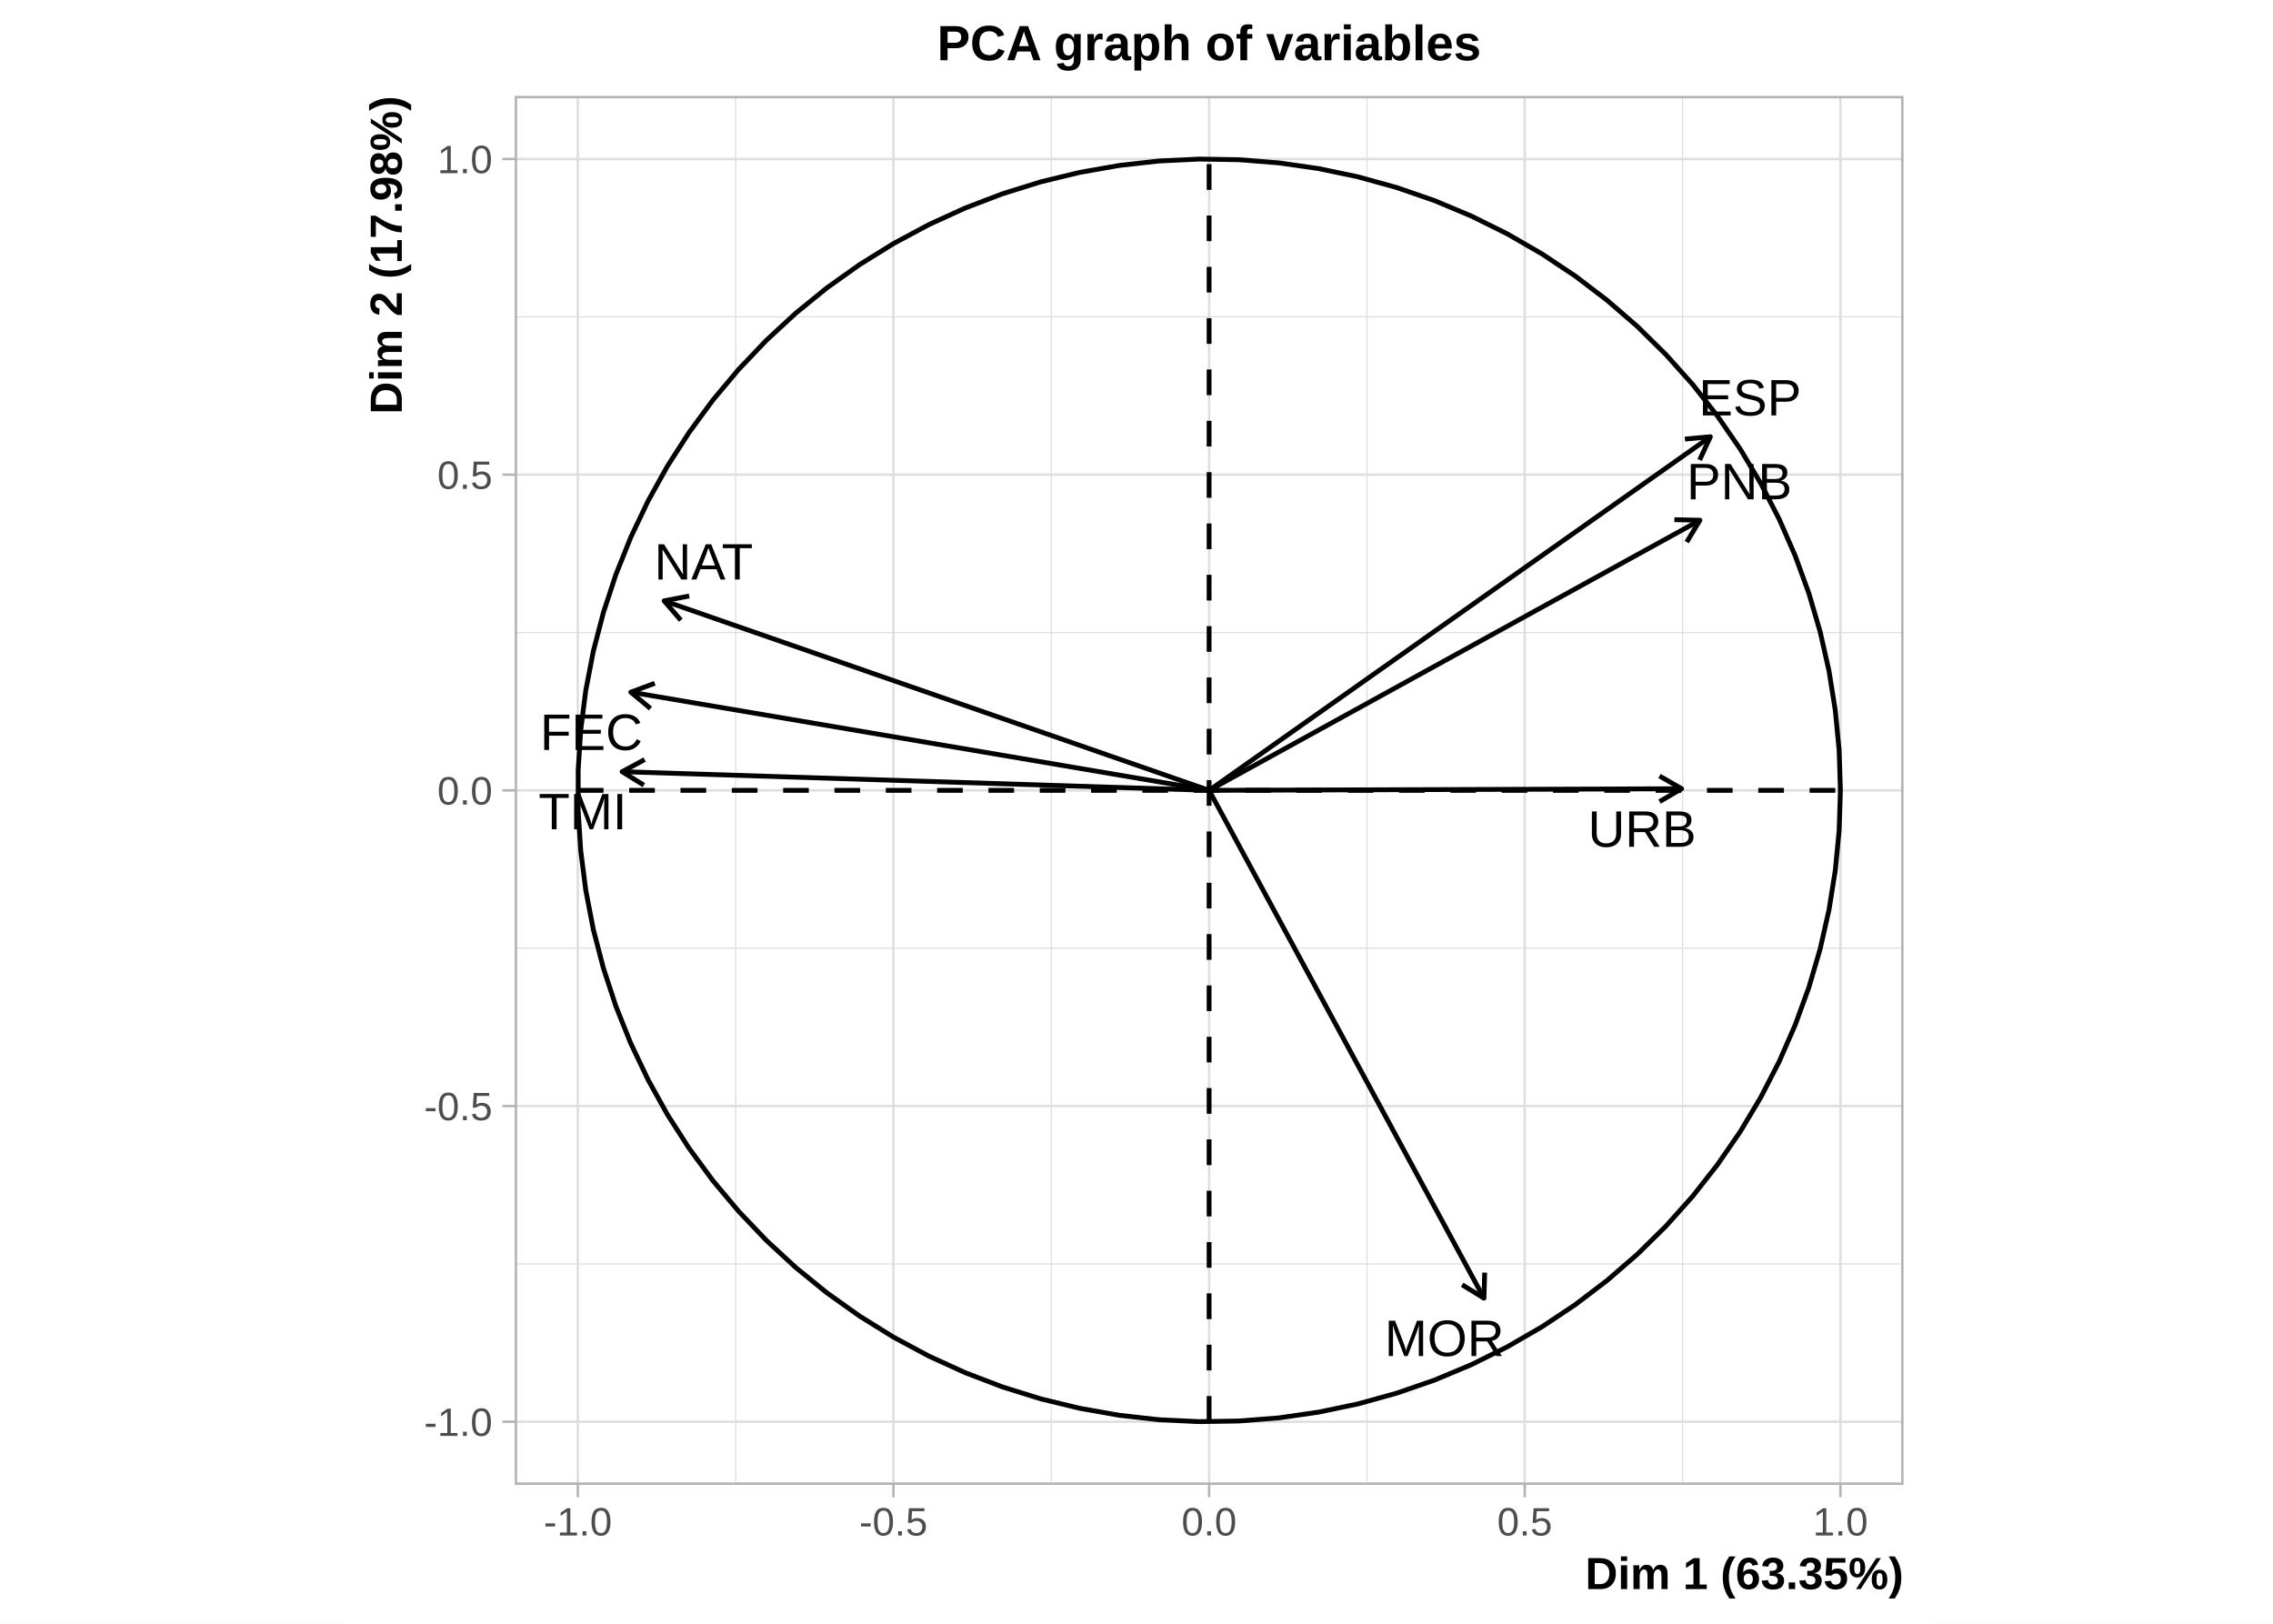
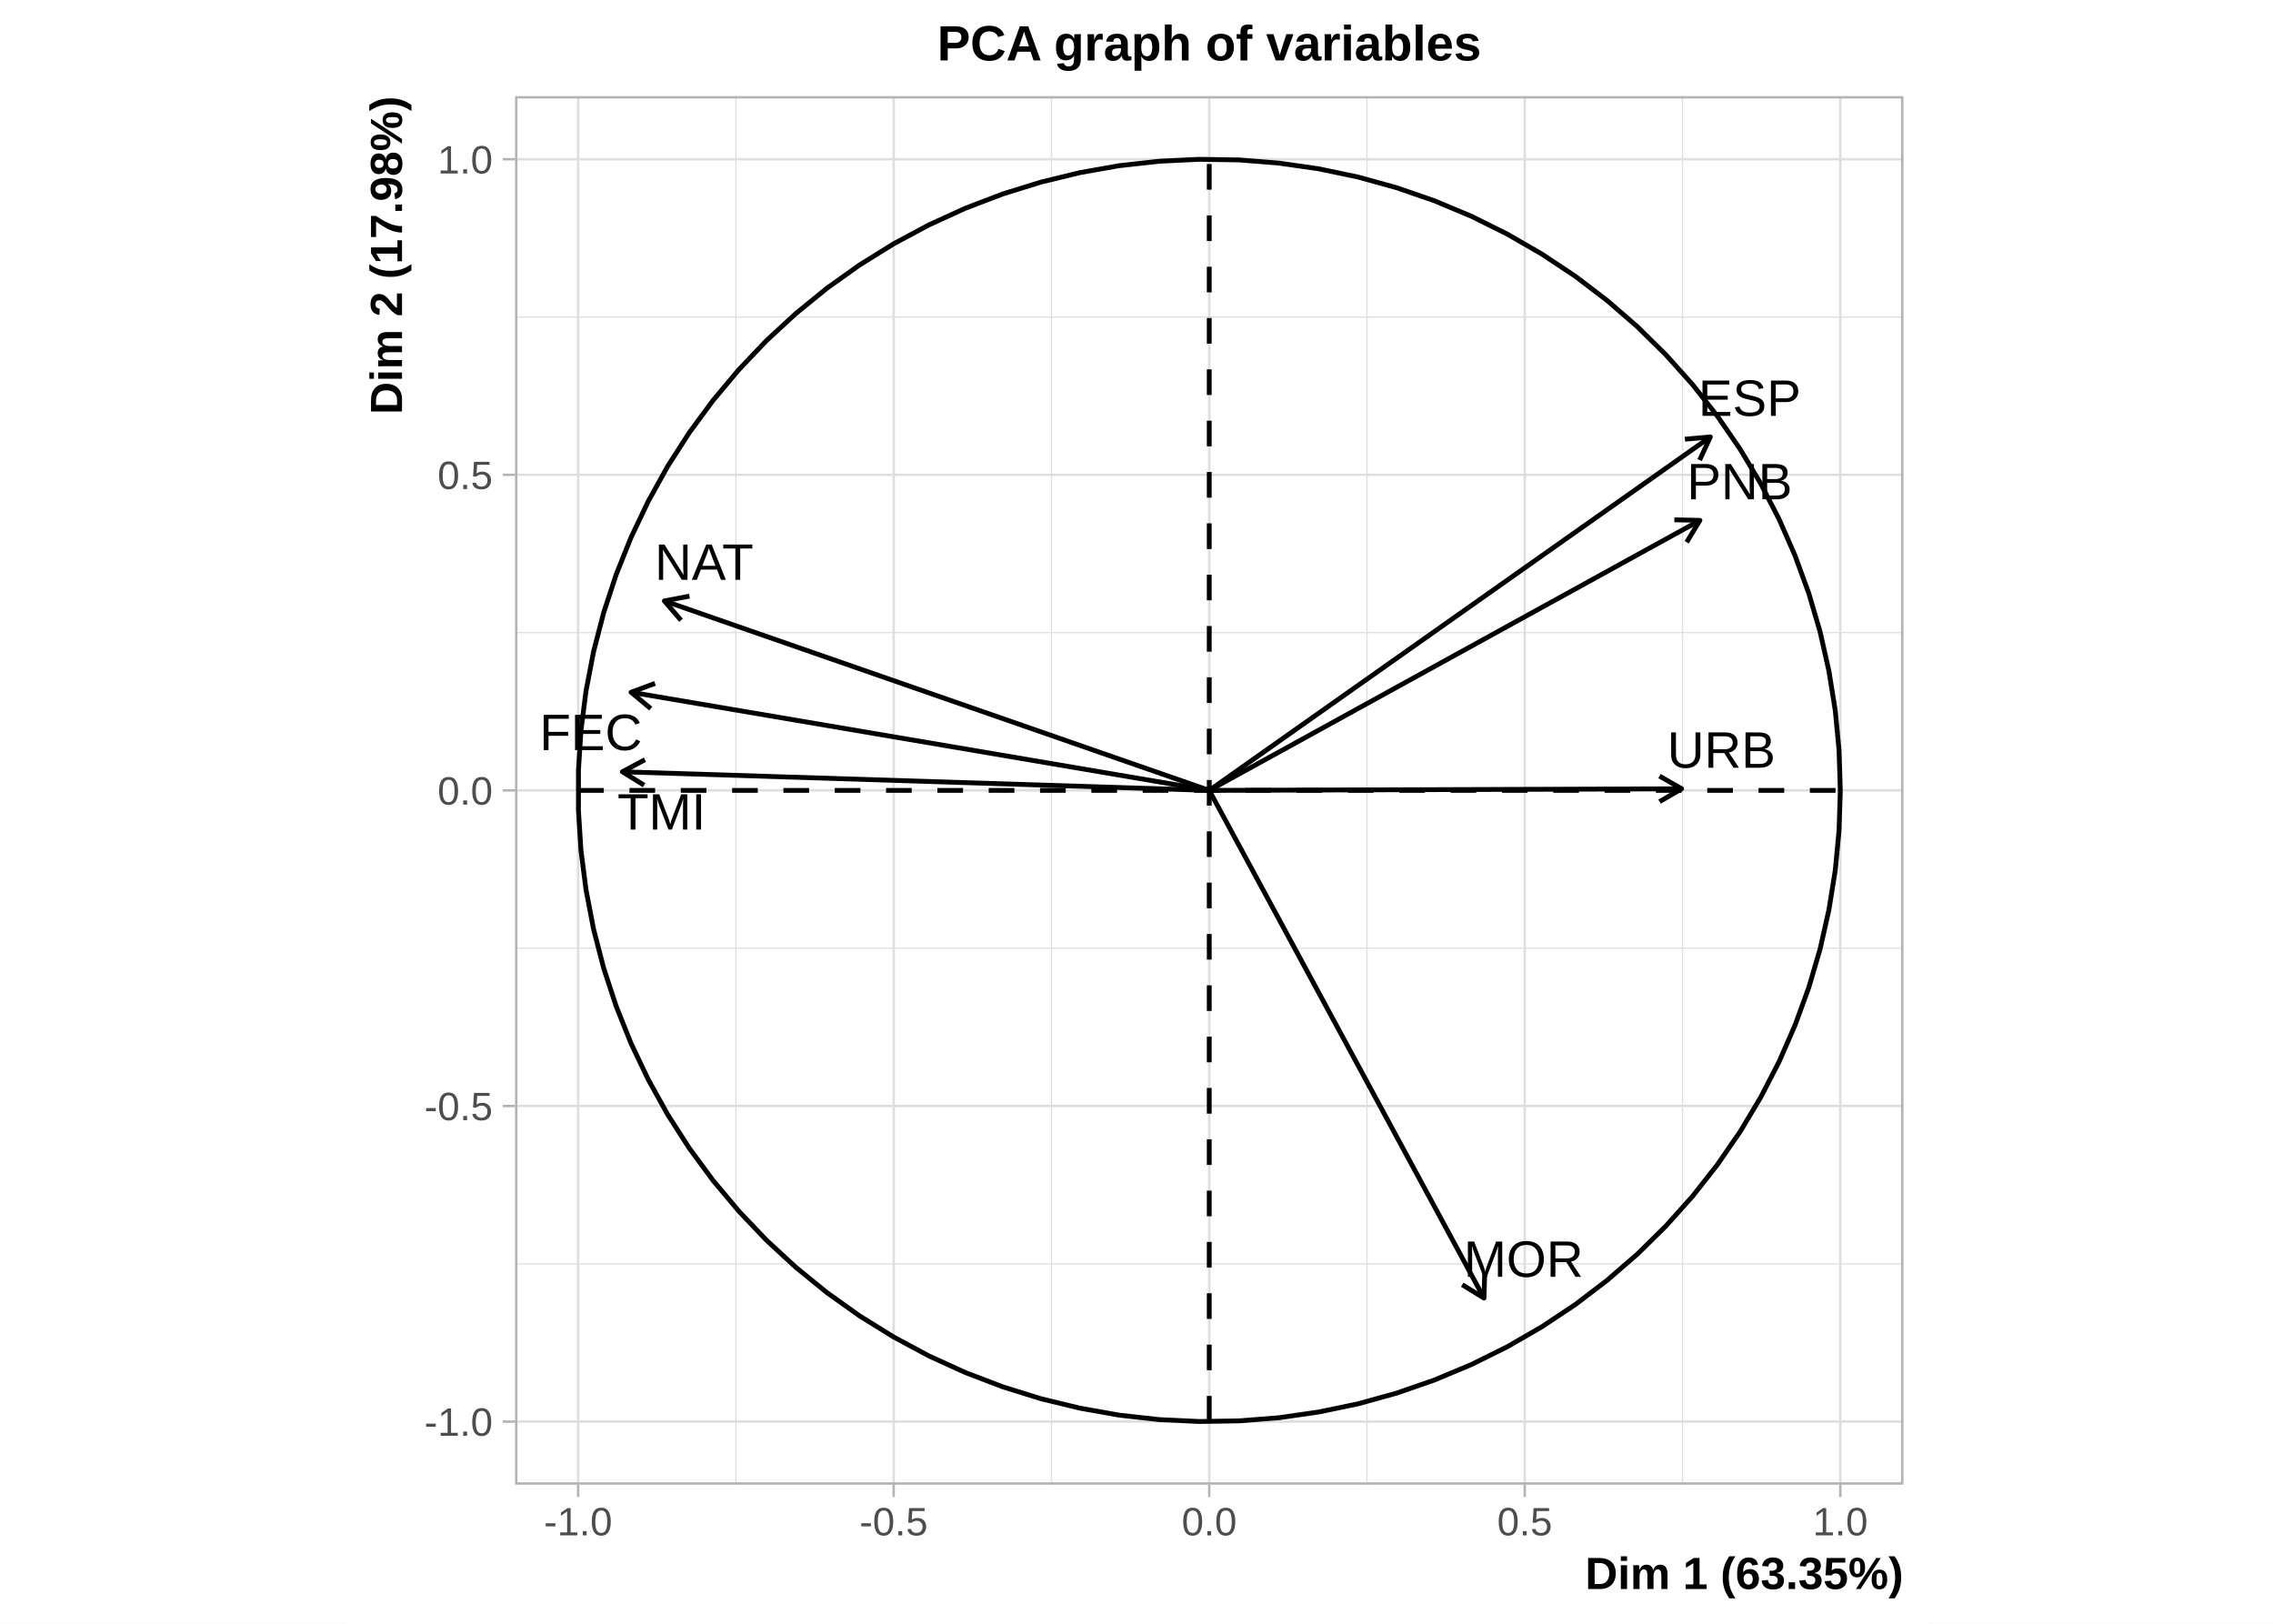
<svg xmlns="http://www.w3.org/2000/svg" class="svglite" width="504.00pt" height="360.00pt" viewBox="0 0 504.00 360.00">
  <defs>
    <style type="text/css">
    .svglite line, .svglite polyline, .svglite polygon, .svglite path, .svglite rect, .svglite circle {
      fill: none;
      stroke: #000000;
      stroke-linecap: round;
      stroke-linejoin: round;
      stroke-miterlimit: 10.00;
    }
    .svglite text {
      white-space: pre;
    }
  </style>
  </defs>
  <rect width="100%" height="100%" style="stroke: none; fill: #FFFFFF;" />
  <defs>
    <clipPath id="cpMC4wMHw1MDQuMDB8MC4wMHwzNjAuMDA=">
      <rect x="0.00" y="0.00" width="504.00" height="360.00" />
    </clipPath>
  </defs>
  <g clip-path="url(#cpMC4wMHw1MDQuMDB8MC4wMHwzNjAuMDA=)">
</g>
  <defs>
-     <clipPath id="cpNzYuNDR8NDI3LjU2fDAuMDB8MzYwLjAw">
-       <rect x="76.44" y="0.00" width="351.11" height="360.00" />
+     <clipPath id="cpNzYuNDZ8NDI3LjU0fDAuMDB8MzYwLjAw">
+       <rect x="76.46" y="0.00" width="351.07" height="360.00" />
    </clipPath>
  </defs>
-   <g clip-path="url(#cpNzYuNDR8NDI3LjU2fDAuMDB8MzYwLjAw)">
-     <rect x="76.44" y="0.00" width="351.11" height="360.00" style="stroke-width: 1.07; stroke: #FFFFFF; fill: #FFFFFF;" />
+   <g clip-path="url(#cpNzYuNDZ8NDI3LjU0fDAuMDB8MzYwLjAw)">
+     <rect x="76.46" y="0.00" width="351.07" height="360.00" style="stroke-width: 1.07; stroke: #FFFFFF; fill: #FFFFFF;" />
  </g>
  <g clip-path="url(#cpMC4wMHw1MDQuMDB8MC4wMHwzNjAuMDA=)">
</g>
  <defs>
-     <clipPath id="cpMTE0LjEzfDQyMi4wOHwyMS4yNnwzMjkuMjE=">
-       <rect x="114.13" y="21.26" width="307.95" height="307.95" />
+     <clipPath id="cpMTE0LjIwfDQyMi4wNnwyMS4zMXwzMjkuMTc=">
+       <rect x="114.20" y="21.31" width="307.86" height="307.86" />
    </clipPath>
  </defs>
-   <g clip-path="url(#cpMTE0LjEzfDQyMi4wOHwyMS4yNnwzMjkuMjE=)">
-     <rect x="114.13" y="21.26" width="307.95" height="307.95" style="stroke-width: 1.07; stroke: none; fill: #FFFFFF;" />
-     <polyline points="114.13,280.21 422.08,280.21 " style="stroke-width: 0.27; stroke: #DEDEDE; stroke-linecap: butt;" />
-     <polyline points="114.13,210.22 422.08,210.22 " style="stroke-width: 0.27; stroke: #DEDEDE; stroke-linecap: butt;" />
-     <polyline points="114.13,140.24 422.08,140.24 " style="stroke-width: 0.27; stroke: #DEDEDE; stroke-linecap: butt;" />
-     <polyline points="114.13,70.25 422.08,70.25 " style="stroke-width: 0.27; stroke: #DEDEDE; stroke-linecap: butt;" />
-     <polyline points="163.12,329.21 163.12,21.26 " style="stroke-width: 0.27; stroke: #DEDEDE; stroke-linecap: butt;" />
-     <polyline points="233.11,329.21 233.11,21.26 " style="stroke-width: 0.27; stroke: #DEDEDE; stroke-linecap: butt;" />
-     <polyline points="303.10,329.21 303.10,21.26 " style="stroke-width: 0.27; stroke: #DEDEDE; stroke-linecap: butt;" />
-     <polyline points="373.09,329.21 373.09,21.26 " style="stroke-width: 0.27; stroke: #DEDEDE; stroke-linecap: butt;" />
-     <polyline points="114.13,315.21 422.08,315.21 " style="stroke-width: 0.53; stroke: #DEDEDE; stroke-linecap: butt;" />
-     <polyline points="114.13,245.22 422.08,245.22 " style="stroke-width: 0.53; stroke: #DEDEDE; stroke-linecap: butt;" />
-     <polyline points="114.13,175.23 422.08,175.23 " style="stroke-width: 0.53; stroke: #DEDEDE; stroke-linecap: butt;" />
-     <polyline points="114.13,105.24 422.08,105.24 " style="stroke-width: 0.53; stroke: #DEDEDE; stroke-linecap: butt;" />
-     <polyline points="114.13,35.25 422.08,35.25 " style="stroke-width: 0.53; stroke: #DEDEDE; stroke-linecap: butt;" />
-     <polyline points="128.13,329.21 128.13,21.26 " style="stroke-width: 0.53; stroke: #DEDEDE; stroke-linecap: butt;" />
-     <polyline points="198.11,329.21 198.11,21.26 " style="stroke-width: 0.53; stroke: #DEDEDE; stroke-linecap: butt;" />
-     <polyline points="268.10,329.21 268.10,21.26 " style="stroke-width: 0.53; stroke: #DEDEDE; stroke-linecap: butt;" />
-     <polyline points="338.09,329.21 338.09,21.26 " style="stroke-width: 0.53; stroke: #DEDEDE; stroke-linecap: butt;" />
-     <polyline points="408.08,329.21 408.08,21.26 " style="stroke-width: 0.53; stroke: #DEDEDE; stroke-linecap: butt;" />
-     <polyline points="128.13,175.23 268.10,175.23 408.08,175.23 " style="stroke-width: 1.07; stroke-dasharray: 5.69,5.69; stroke-linecap: butt;" />
-     <polyline points="268.10,315.21 268.10,175.23 268.10,35.25 " style="stroke-width: 1.07; stroke-dasharray: 5.69,5.69; stroke-linecap: butt;" />
-     <line x1="268.10" y1="175.23" x2="376.93" y2="115.34" style="stroke-width: 1.07; stroke-linecap: butt;" />
-     <polyline points="374.00,120.19 376.93,115.34 371.27,115.22 " style="stroke-width: 1.07; stroke-linecap: butt;" />
-     <line x1="268.10" y1="175.23" x2="137.94" y2="171.09" style="stroke-width: 1.07; stroke-linecap: butt;" />
-     <polyline points="142.94,168.41 137.94,171.09 142.76,174.08 " style="stroke-width: 1.07; stroke-linecap: butt;" />
-     <line x1="268.10" y1="175.23" x2="379.25" y2="96.83" style="stroke-width: 1.07; stroke-linecap: butt;" />
-     <polyline points="376.87,101.98 379.25,96.83 373.60,97.35 " style="stroke-width: 1.07; stroke-linecap: butt;" />
-     <line x1="268.10" y1="175.23" x2="372.88" y2="174.87" style="stroke-width: 1.07; stroke-linecap: butt;" />
-     <polyline points="367.98,177.72 372.88,174.87 367.97,172.05 " style="stroke-width: 1.07; stroke-linecap: butt;" />
-     <line x1="268.10" y1="175.23" x2="147.25" y2="133.21" style="stroke-width: 1.07; stroke-linecap: butt;" />
-     <polyline points="152.82,132.14 147.25,133.21 150.96,137.50 " style="stroke-width: 1.07; stroke-linecap: butt;" />
-     <line x1="268.10" y1="175.23" x2="329.04" y2="287.82" style="stroke-width: 1.07; stroke-linecap: butt;" />
-     <polyline points="324.21,284.85 329.04,287.82 329.20,282.15 " style="stroke-width: 1.07; stroke-linecap: butt;" />
-     <line x1="268.10" y1="175.23" x2="139.87" y2="153.46" style="stroke-width: 1.07; stroke-linecap: butt;" />
-     <polyline points="145.18,151.49 139.87,153.46 144.23,157.08 " style="stroke-width: 1.07; stroke-linecap: butt;" />
-     <polyline points="408.08,175.23 407.80,166.35 406.95,157.51 405.55,148.74 403.59,140.08 401.09,131.55 398.05,123.21 394.49,115.07 390.42,107.17 385.86,99.55 380.82,92.24 375.33,85.25 369.41,78.64 363.08,72.40 356.37,66.59 349.30,61.21 341.90,56.29 334.21,51.85 326.25,47.90 318.06,44.47 309.66,41.57 301.10,39.20 292.41,37.38 283.62,36.12 274.76,35.41 265.88,35.27 257.01,35.69 248.18,36.68 239.43,38.22 230.80,40.31 222.32,42.95 214.02,46.12 205.94,49.81 198.11,54.01 190.57,58.69 183.33,63.84 176.44,69.44 169.91,75.47 163.78,81.90 158.07,88.70 152.81,95.86 148.00,103.33 143.69,111.09 139.87,119.11 136.57,127.36 133.80,135.79 131.56,144.39 129.88,153.11 128.76,161.92 128.20,170.79 128.20,179.67 128.76,188.54 129.88,197.35 131.56,206.07 133.80,214.67 136.57,223.11 139.87,231.35 143.69,239.37 148.00,247.13 152.81,254.61 158.07,261.76 163.78,268.56 169.91,274.99 176.44,281.02 183.33,286.62 190.57,291.77 198.11,296.45 205.94,300.65 214.02,304.34 222.32,307.51 230.80,310.15 239.43,312.24 248.18,313.78 257.01,314.77 265.88,315.19 274.76,315.05 283.62,314.35 292.41,313.08 301.10,311.26 309.66,308.89 318.06,305.99 326.25,302.56 334.21,298.61 341.90,294.17 349.30,289.25 356.37,283.87 363.08,278.06 369.41,271.83 375.33,265.21 380.82,258.22 385.86,250.91 390.42,243.29 394.49,235.39 398.05,227.25 401.09,218.91 403.59,210.39 405.55,201.72 406.95,192.95 407.80,184.11 408.08,175.23 " style="stroke-width: 1.07; stroke-linecap: butt;" />
-     <text x="385.67" y="110.70" text-anchor="middle" style="font-size: 11.38px; font-family: &quot;Arial&quot;;" textLength="23.39px" lengthAdjust="spacingAndGlyphs">PNB</text>
-     <text x="129.21" y="183.86" text-anchor="middle" style="font-size: 11.38px; font-family: &quot;Arial&quot;;" textLength="19.58px" lengthAdjust="spacingAndGlyphs">TMI</text>
-     <text x="388.04" y="92.11" text-anchor="middle" style="font-size: 11.38px; font-family: &quot;Arial&quot;;" textLength="22.77px" lengthAdjust="spacingAndGlyphs">ESP</text>
-     <text x="364.11" y="187.74" text-anchor="middle" style="font-size: 11.38px; font-family: &quot;Arial&quot;;" textLength="24.02px" lengthAdjust="spacingAndGlyphs">URB</text>
-     <text x="156.02" y="128.49" text-anchor="middle" style="font-size: 11.38px; font-family: &quot;Arial&quot;;" textLength="21.91px" lengthAdjust="spacingAndGlyphs">NAT</text>
-     <text x="320.28" y="300.65" text-anchor="middle" style="font-size: 11.38px; font-family: &quot;Arial&quot;;" textLength="26.54px" lengthAdjust="spacingAndGlyphs">MOR</text>
-     <text x="131.12" y="166.28" text-anchor="middle" style="font-size: 11.38px; font-family: &quot;Arial&quot;;" textLength="22.75px" lengthAdjust="spacingAndGlyphs">FEC</text>
-     <rect x="114.13" y="21.26" width="307.95" height="307.95" style="stroke-width: 1.07; stroke: #B3B3B3;" />
+   <g clip-path="url(#cpMTE0LjIwfDQyMi4wNnwyMS4zMXwzMjkuMTc=)">
+     <rect x="114.20" y="21.31" width="307.86" height="307.86" style="stroke-width: 1.07; stroke: none; fill: #FFFFFF;" />
+     <polyline points="114.20,280.20 422.06,280.20 " style="stroke-width: 0.27; stroke: #DEDEDE; stroke-linecap: butt;" />
+     <polyline points="114.20,210.23 422.06,210.23 " style="stroke-width: 0.27; stroke: #DEDEDE; stroke-linecap: butt;" />
+     <polyline points="114.20,140.26 422.06,140.26 " style="stroke-width: 0.27; stroke: #DEDEDE; stroke-linecap: butt;" />
+     <polyline points="114.20,70.29 422.06,70.29 " style="stroke-width: 0.27; stroke: #DEDEDE; stroke-linecap: butt;" />
+     <polyline points="163.17,329.17 163.17,21.31 " style="stroke-width: 0.27; stroke: #DEDEDE; stroke-linecap: butt;" />
+     <polyline points="233.14,329.17 233.14,21.31 " style="stroke-width: 0.27; stroke: #DEDEDE; stroke-linecap: butt;" />
+     <polyline points="303.11,329.17 303.11,21.31 " style="stroke-width: 0.27; stroke: #DEDEDE; stroke-linecap: butt;" />
+     <polyline points="373.08,329.17 373.08,21.31 " style="stroke-width: 0.27; stroke: #DEDEDE; stroke-linecap: butt;" />
+     <polyline points="114.20,315.18 422.06,315.18 " style="stroke-width: 0.53; stroke: #DEDEDE; stroke-linecap: butt;" />
+     <polyline points="114.20,245.21 422.06,245.21 " style="stroke-width: 0.53; stroke: #DEDEDE; stroke-linecap: butt;" />
+     <polyline points="114.20,175.24 422.06,175.24 " style="stroke-width: 0.53; stroke: #DEDEDE; stroke-linecap: butt;" />
+     <polyline points="114.20,105.27 422.06,105.27 " style="stroke-width: 0.53; stroke: #DEDEDE; stroke-linecap: butt;" />
+     <polyline points="114.20,35.31 422.06,35.31 " style="stroke-width: 0.53; stroke: #DEDEDE; stroke-linecap: butt;" />
+     <polyline points="128.19,329.17 128.19,21.31 " style="stroke-width: 0.53; stroke: #DEDEDE; stroke-linecap: butt;" />
+     <polyline points="198.16,329.17 198.16,21.31 " style="stroke-width: 0.53; stroke: #DEDEDE; stroke-linecap: butt;" />
+     <polyline points="268.13,329.17 268.13,21.31 " style="stroke-width: 0.53; stroke: #DEDEDE; stroke-linecap: butt;" />
+     <polyline points="338.09,329.17 338.09,21.31 " style="stroke-width: 0.53; stroke: #DEDEDE; stroke-linecap: butt;" />
+     <polyline points="408.06,329.17 408.06,21.31 " style="stroke-width: 0.53; stroke: #DEDEDE; stroke-linecap: butt;" />
+     <polyline points="128.19,175.24 268.13,175.24 408.06,175.24 " style="stroke-width: 1.07; stroke-dasharray: 5.69,5.69; stroke-linecap: butt;" />
+     <polyline points="268.13,315.18 268.13,175.24 268.13,35.31 " style="stroke-width: 1.07; stroke-dasharray: 5.69,5.69; stroke-linecap: butt;" />
+     <line x1="268.13" y1="175.24" x2="376.93" y2="115.37" style="stroke-width: 1.07; stroke-linecap: butt;" />
+     <polyline points="373.99,120.22 376.93,115.37 371.26,115.25 " style="stroke-width: 1.07; stroke-linecap: butt;" />
+     <line x1="268.13" y1="175.24" x2="138.00" y2="171.11" style="stroke-width: 1.07; stroke-linecap: butt;" />
+     <polyline points="143.00,168.43 138.00,171.11 142.82,174.09 " style="stroke-width: 1.07; stroke-linecap: butt;" />
+     <line x1="268.13" y1="175.24" x2="379.24" y2="96.87" style="stroke-width: 1.07; stroke-linecap: butt;" />
+     <polyline points="376.86,102.01 379.24,96.87 373.60,97.38 " style="stroke-width: 1.07; stroke-linecap: butt;" />
+     <line x1="268.13" y1="175.24" x2="372.88" y2="174.88" style="stroke-width: 1.07; stroke-linecap: butt;" />
+     <polyline points="367.98,177.73 372.88,174.88 367.96,172.06 " style="stroke-width: 1.07; stroke-linecap: butt;" />
+     <line x1="268.13" y1="175.24" x2="147.31" y2="133.23" style="stroke-width: 1.07; stroke-linecap: butt;" />
+     <polyline points="152.88,132.17 147.31,133.23 151.01,137.52 " style="stroke-width: 1.07; stroke-linecap: butt;" />
+     <line x1="268.13" y1="175.24" x2="329.05" y2="287.80" style="stroke-width: 1.07; stroke-linecap: butt;" />
+     <polyline points="324.22,284.83 329.05,287.80 329.21,282.13 " style="stroke-width: 1.07; stroke-linecap: butt;" />
+     <line x1="268.13" y1="175.24" x2="139.93" y2="153.48" style="stroke-width: 1.07; stroke-linecap: butt;" />
+     <polyline points="145.24,151.51 139.93,153.48 144.29,157.10 " style="stroke-width: 1.07; stroke-linecap: butt;" />
+     <polyline points="408.06,175.24 407.78,166.37 406.94,157.53 405.53,148.76 403.58,140.10 401.08,131.58 398.04,123.23 394.48,115.10 390.41,107.21 385.85,99.59 380.81,92.27 375.32,85.29 369.40,78.68 363.07,72.45 356.36,66.63 349.30,61.25 341.90,56.34 334.21,51.90 326.26,47.95 318.07,44.52 309.68,41.62 301.12,39.25 292.43,37.43 283.64,36.17 274.78,35.46 265.91,35.32 257.04,35.75 248.21,36.73 239.47,38.27 230.84,40.37 222.36,43.00 214.06,46.17 205.98,49.86 198.16,54.05 190.61,58.74 183.38,63.89 176.49,69.49 169.96,75.51 163.84,81.94 158.13,88.74 152.86,95.89 148.06,103.36 143.75,111.12 139.93,119.14 136.63,127.38 133.86,135.82 131.63,144.41 129.95,153.13 128.82,161.94 128.26,170.80 128.26,179.68 128.82,188.54 129.95,197.35 131.63,206.07 133.86,214.67 136.63,223.10 139.93,231.35 143.75,239.37 148.06,247.13 152.86,254.60 158.13,261.75 163.84,268.55 169.96,274.98 176.49,281.00 183.38,286.60 190.61,291.75 198.16,296.43 205.98,300.63 214.06,304.31 222.36,307.48 230.84,310.12 239.47,312.21 248.21,313.76 257.04,314.74 265.91,315.16 274.78,315.02 283.64,314.32 292.43,313.05 301.12,311.24 309.68,308.87 318.07,305.96 326.26,302.53 334.21,298.59 341.90,294.15 349.30,289.23 356.36,283.85 363.07,278.04 369.40,271.81 375.32,265.19 380.81,258.21 385.85,250.90 390.41,243.28 394.48,235.39 398.04,227.25 401.08,218.91 403.58,210.39 405.53,201.73 406.94,192.96 407.78,184.12 408.06,175.24 " style="stroke-width: 1.07; stroke-linecap: butt;" />
+     <text x="385.73" y="110.71" text-anchor="middle" style="font-size: 11.38px; font-family: &quot;Arial&quot;;" textLength="23.39px" lengthAdjust="spacingAndGlyphs">PNB</text>
+     <text x="146.70" y="183.93" text-anchor="middle" style="font-size: 11.38px; font-family: &quot;Arial&quot;;" textLength="19.58px" lengthAdjust="spacingAndGlyphs">TMI</text>
+     <text x="387.95" y="92.20" text-anchor="middle" style="font-size: 11.38px; font-family: &quot;Arial&quot;;" textLength="22.77px" lengthAdjust="spacingAndGlyphs">ESP</text>
+     <text x="381.69" y="170.21" text-anchor="middle" style="font-size: 11.38px; font-family: &quot;Arial&quot;;" textLength="24.02px" lengthAdjust="spacingAndGlyphs">URB</text>
+     <text x="156.12" y="128.56" text-anchor="middle" style="font-size: 11.38px; font-family: &quot;Arial&quot;;" textLength="22.75px" lengthAdjust="spacingAndGlyphs">NAT</text>
+     <text x="337.82" y="283.09" text-anchor="middle" style="font-size: 11.38px; font-family: &quot;Arial&quot;;" textLength="26.54px" lengthAdjust="spacingAndGlyphs">MOR</text>
+     <text x="131.00" y="166.31" text-anchor="middle" style="font-size: 11.38px; font-family: &quot;Arial&quot;;" textLength="22.75px" lengthAdjust="spacingAndGlyphs">FEC</text>
+     <rect x="114.20" y="21.31" width="307.86" height="307.86" style="stroke-width: 1.07; stroke: #B3B3B3;" />
  </g>
  <g clip-path="url(#cpMC4wMHw1MDQuMDB8MC4wMHwzNjAuMDA=)">
-     <text x="109.20" y="318.36" text-anchor="end" style="font-size: 8.80px;fill: #4D4D4D; font-family: &quot;Arial&quot;;" textLength="15.17px" lengthAdjust="spacingAndGlyphs">-1.0</text>
-     <text x="109.20" y="248.37" text-anchor="end" style="font-size: 8.80px;fill: #4D4D4D; font-family: &quot;Arial&quot;;" textLength="15.17px" lengthAdjust="spacingAndGlyphs">-0.5</text>
-     <text x="109.20" y="178.38" text-anchor="end" style="font-size: 8.80px;fill: #4D4D4D; font-family: &quot;Arial&quot;;" textLength="12.24px" lengthAdjust="spacingAndGlyphs">0.0</text>
-     <text x="109.20" y="108.39" text-anchor="end" style="font-size: 8.80px;fill: #4D4D4D; font-family: &quot;Arial&quot;;" textLength="12.24px" lengthAdjust="spacingAndGlyphs">0.5</text>
-     <text x="109.20" y="38.40" text-anchor="end" style="font-size: 8.80px;fill: #4D4D4D; font-family: &quot;Arial&quot;;" textLength="12.24px" lengthAdjust="spacingAndGlyphs">1.0</text>
-     <polyline points="111.39,315.21 114.13,315.21 " style="stroke-width: 0.53; stroke: #B3B3B3; stroke-linecap: butt;" />
-     <polyline points="111.39,245.22 114.13,245.22 " style="stroke-width: 0.53; stroke: #B3B3B3; stroke-linecap: butt;" />
-     <polyline points="111.39,175.23 114.13,175.23 " style="stroke-width: 0.53; stroke: #B3B3B3; stroke-linecap: butt;" />
-     <polyline points="111.39,105.24 114.13,105.24 " style="stroke-width: 0.53; stroke: #B3B3B3; stroke-linecap: butt;" />
-     <polyline points="111.39,35.25 114.13,35.25 " style="stroke-width: 0.53; stroke: #B3B3B3; stroke-linecap: butt;" />
-     <polyline points="128.13,331.95 128.13,329.21 " style="stroke-width: 0.53; stroke: #B3B3B3; stroke-linecap: butt;" />
-     <polyline points="198.11,331.95 198.11,329.21 " style="stroke-width: 0.53; stroke: #B3B3B3; stroke-linecap: butt;" />
-     <polyline points="268.10,331.95 268.10,329.21 " style="stroke-width: 0.53; stroke: #B3B3B3; stroke-linecap: butt;" />
-     <polyline points="338.09,331.95 338.09,329.21 " style="stroke-width: 0.53; stroke: #B3B3B3; stroke-linecap: butt;" />
-     <polyline points="408.08,331.95 408.08,329.21 " style="stroke-width: 0.53; stroke: #B3B3B3; stroke-linecap: butt;" />
-     <text x="128.13" y="340.44" text-anchor="middle" style="font-size: 8.80px;fill: #4D4D4D; font-family: &quot;Arial&quot;;" textLength="15.17px" lengthAdjust="spacingAndGlyphs">-1.0</text>
-     <text x="198.11" y="340.44" text-anchor="middle" style="font-size: 8.80px;fill: #4D4D4D; font-family: &quot;Arial&quot;;" textLength="15.17px" lengthAdjust="spacingAndGlyphs">-0.5</text>
-     <text x="268.10" y="340.44" text-anchor="middle" style="font-size: 8.80px;fill: #4D4D4D; font-family: &quot;Arial&quot;;" textLength="12.24px" lengthAdjust="spacingAndGlyphs">0.0</text>
-     <text x="338.09" y="340.44" text-anchor="middle" style="font-size: 8.80px;fill: #4D4D4D; font-family: &quot;Arial&quot;;" textLength="12.24px" lengthAdjust="spacingAndGlyphs">0.5</text>
-     <text x="408.08" y="340.44" text-anchor="middle" style="font-size: 8.80px;fill: #4D4D4D; font-family: &quot;Arial&quot;;" textLength="12.24px" lengthAdjust="spacingAndGlyphs">1.0</text>
-     <text x="422.08" y="352.32" text-anchor="end" style="font-size: 10.00px; font-weight: bold; font-family: &quot;Arial&quot;;" textLength="70.62px" lengthAdjust="spacingAndGlyphs">Dim 1 (63.35%)</text>
-     <text transform="translate(89.09,21.26) rotate(-90)" text-anchor="end" style="font-size: 10.00px; font-weight: bold; font-family: &quot;Arial&quot;;" textLength="70.62px" lengthAdjust="spacingAndGlyphs">Dim 2 (17.98%)</text>
-     <text x="268.10" y="13.36" text-anchor="middle" style="font-size: 11.00px; font-weight: bold; font-family: &quot;Arial&quot;;" textLength="120.65px" lengthAdjust="spacingAndGlyphs">PCA graph of variables</text>
+     <text x="109.26" y="318.33" text-anchor="end" style="font-size: 8.80px;fill: #4D4D4D; font-family: &quot;Arial&quot;;" textLength="15.16px" lengthAdjust="spacingAndGlyphs">-1.0</text>
+     <text x="109.26" y="248.36" text-anchor="end" style="font-size: 8.80px;fill: #4D4D4D; font-family: &quot;Arial&quot;;" textLength="15.16px" lengthAdjust="spacingAndGlyphs">-0.5</text>
+     <text x="109.26" y="178.40" text-anchor="end" style="font-size: 8.80px;fill: #4D4D4D; font-family: &quot;Arial&quot;;" textLength="12.23px" lengthAdjust="spacingAndGlyphs">0.0</text>
+     <text x="109.26" y="108.43" text-anchor="end" style="font-size: 8.80px;fill: #4D4D4D; font-family: &quot;Arial&quot;;" textLength="12.23px" lengthAdjust="spacingAndGlyphs">0.5</text>
+     <text x="109.26" y="38.46" text-anchor="end" style="font-size: 8.80px;fill: #4D4D4D; font-family: &quot;Arial&quot;;" textLength="12.23px" lengthAdjust="spacingAndGlyphs">1.0</text>
+     <polyline points="111.46,315.18 114.20,315.18 " style="stroke-width: 0.53; stroke: #B3B3B3; stroke-linecap: butt;" />
+     <polyline points="111.46,245.21 114.20,245.21 " style="stroke-width: 0.53; stroke: #B3B3B3; stroke-linecap: butt;" />
+     <polyline points="111.46,175.24 114.20,175.24 " style="stroke-width: 0.53; stroke: #B3B3B3; stroke-linecap: butt;" />
+     <polyline points="111.46,105.27 114.20,105.27 " style="stroke-width: 0.53; stroke: #B3B3B3; stroke-linecap: butt;" />
+     <polyline points="111.46,35.31 114.20,35.31 " style="stroke-width: 0.53; stroke: #B3B3B3; stroke-linecap: butt;" />
+     <polyline points="128.19,331.91 128.19,329.17 " style="stroke-width: 0.53; stroke: #B3B3B3; stroke-linecap: butt;" />
+     <polyline points="198.16,331.91 198.16,329.17 " style="stroke-width: 0.53; stroke: #B3B3B3; stroke-linecap: butt;" />
+     <polyline points="268.13,331.91 268.13,329.17 " style="stroke-width: 0.53; stroke: #B3B3B3; stroke-linecap: butt;" />
+     <polyline points="338.09,331.91 338.09,329.17 " style="stroke-width: 0.53; stroke: #B3B3B3; stroke-linecap: butt;" />
+     <polyline points="408.06,331.91 408.06,329.17 " style="stroke-width: 0.53; stroke: #B3B3B3; stroke-linecap: butt;" />
+     <text x="128.19" y="340.41" text-anchor="middle" style="font-size: 8.80px;fill: #4D4D4D; font-family: &quot;Arial&quot;;" textLength="15.16px" lengthAdjust="spacingAndGlyphs">-1.0</text>
+     <text x="198.16" y="340.41" text-anchor="middle" style="font-size: 8.80px;fill: #4D4D4D; font-family: &quot;Arial&quot;;" textLength="15.16px" lengthAdjust="spacingAndGlyphs">-0.5</text>
+     <text x="268.13" y="340.41" text-anchor="middle" style="font-size: 8.80px;fill: #4D4D4D; font-family: &quot;Arial&quot;;" textLength="12.23px" lengthAdjust="spacingAndGlyphs">0.0</text>
+     <text x="338.09" y="340.41" text-anchor="middle" style="font-size: 8.80px;fill: #4D4D4D; font-family: &quot;Arial&quot;;" textLength="12.23px" lengthAdjust="spacingAndGlyphs">0.5</text>
+     <text x="408.06" y="340.41" text-anchor="middle" style="font-size: 8.80px;fill: #4D4D4D; font-family: &quot;Arial&quot;;" textLength="12.23px" lengthAdjust="spacingAndGlyphs">1.0</text>
+     <text x="422.06" y="352.30" text-anchor="end" style="font-size: 10.00px; font-weight: bold; font-family: &quot;Arial&quot;;" textLength="70.62px" lengthAdjust="spacingAndGlyphs">Dim 1 (63.35%)</text>
+     <text transform="translate(89.14,21.31) rotate(-90)" text-anchor="end" style="font-size: 10.00px; font-weight: bold; font-family: &quot;Arial&quot;;" textLength="70.62px" lengthAdjust="spacingAndGlyphs">Dim 2 (17.98%)</text>
+     <text x="268.13" y="13.40" text-anchor="middle" style="font-size: 11.00px; font-weight: bold; font-family: &quot;Arial&quot;;" textLength="121.06px" lengthAdjust="spacingAndGlyphs">PCA graph of variables</text>
  </g>
</svg>
